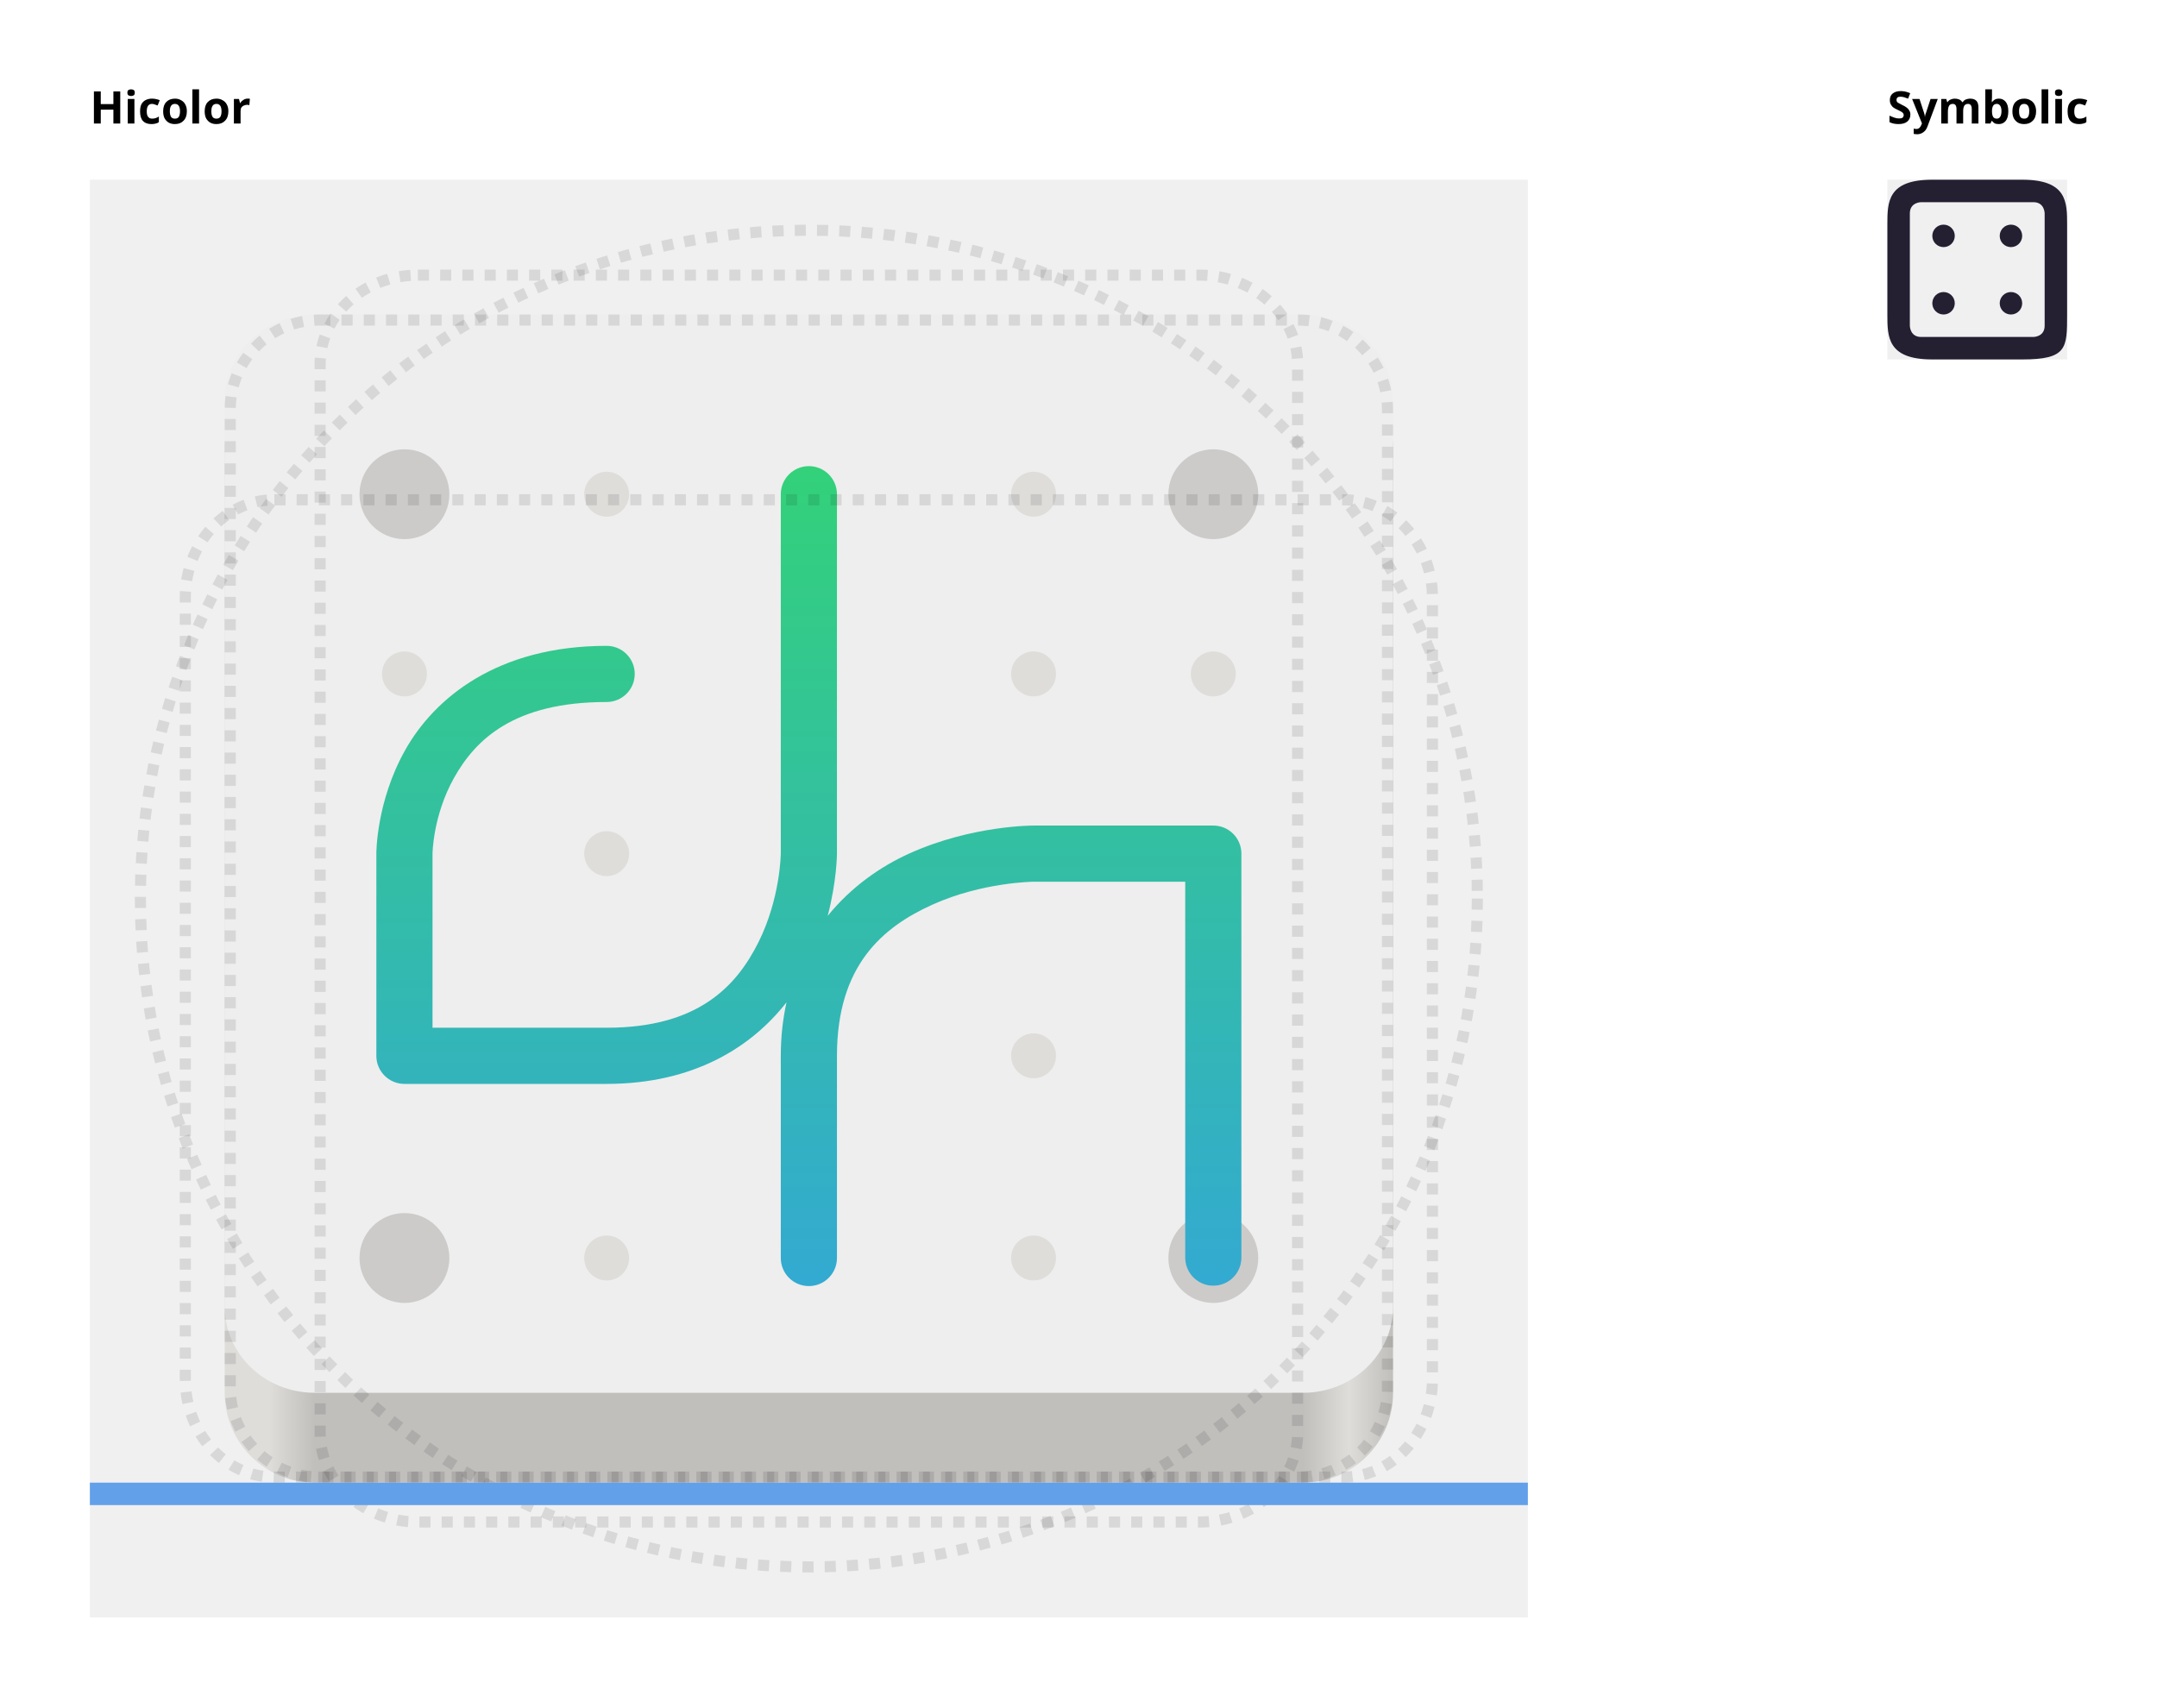
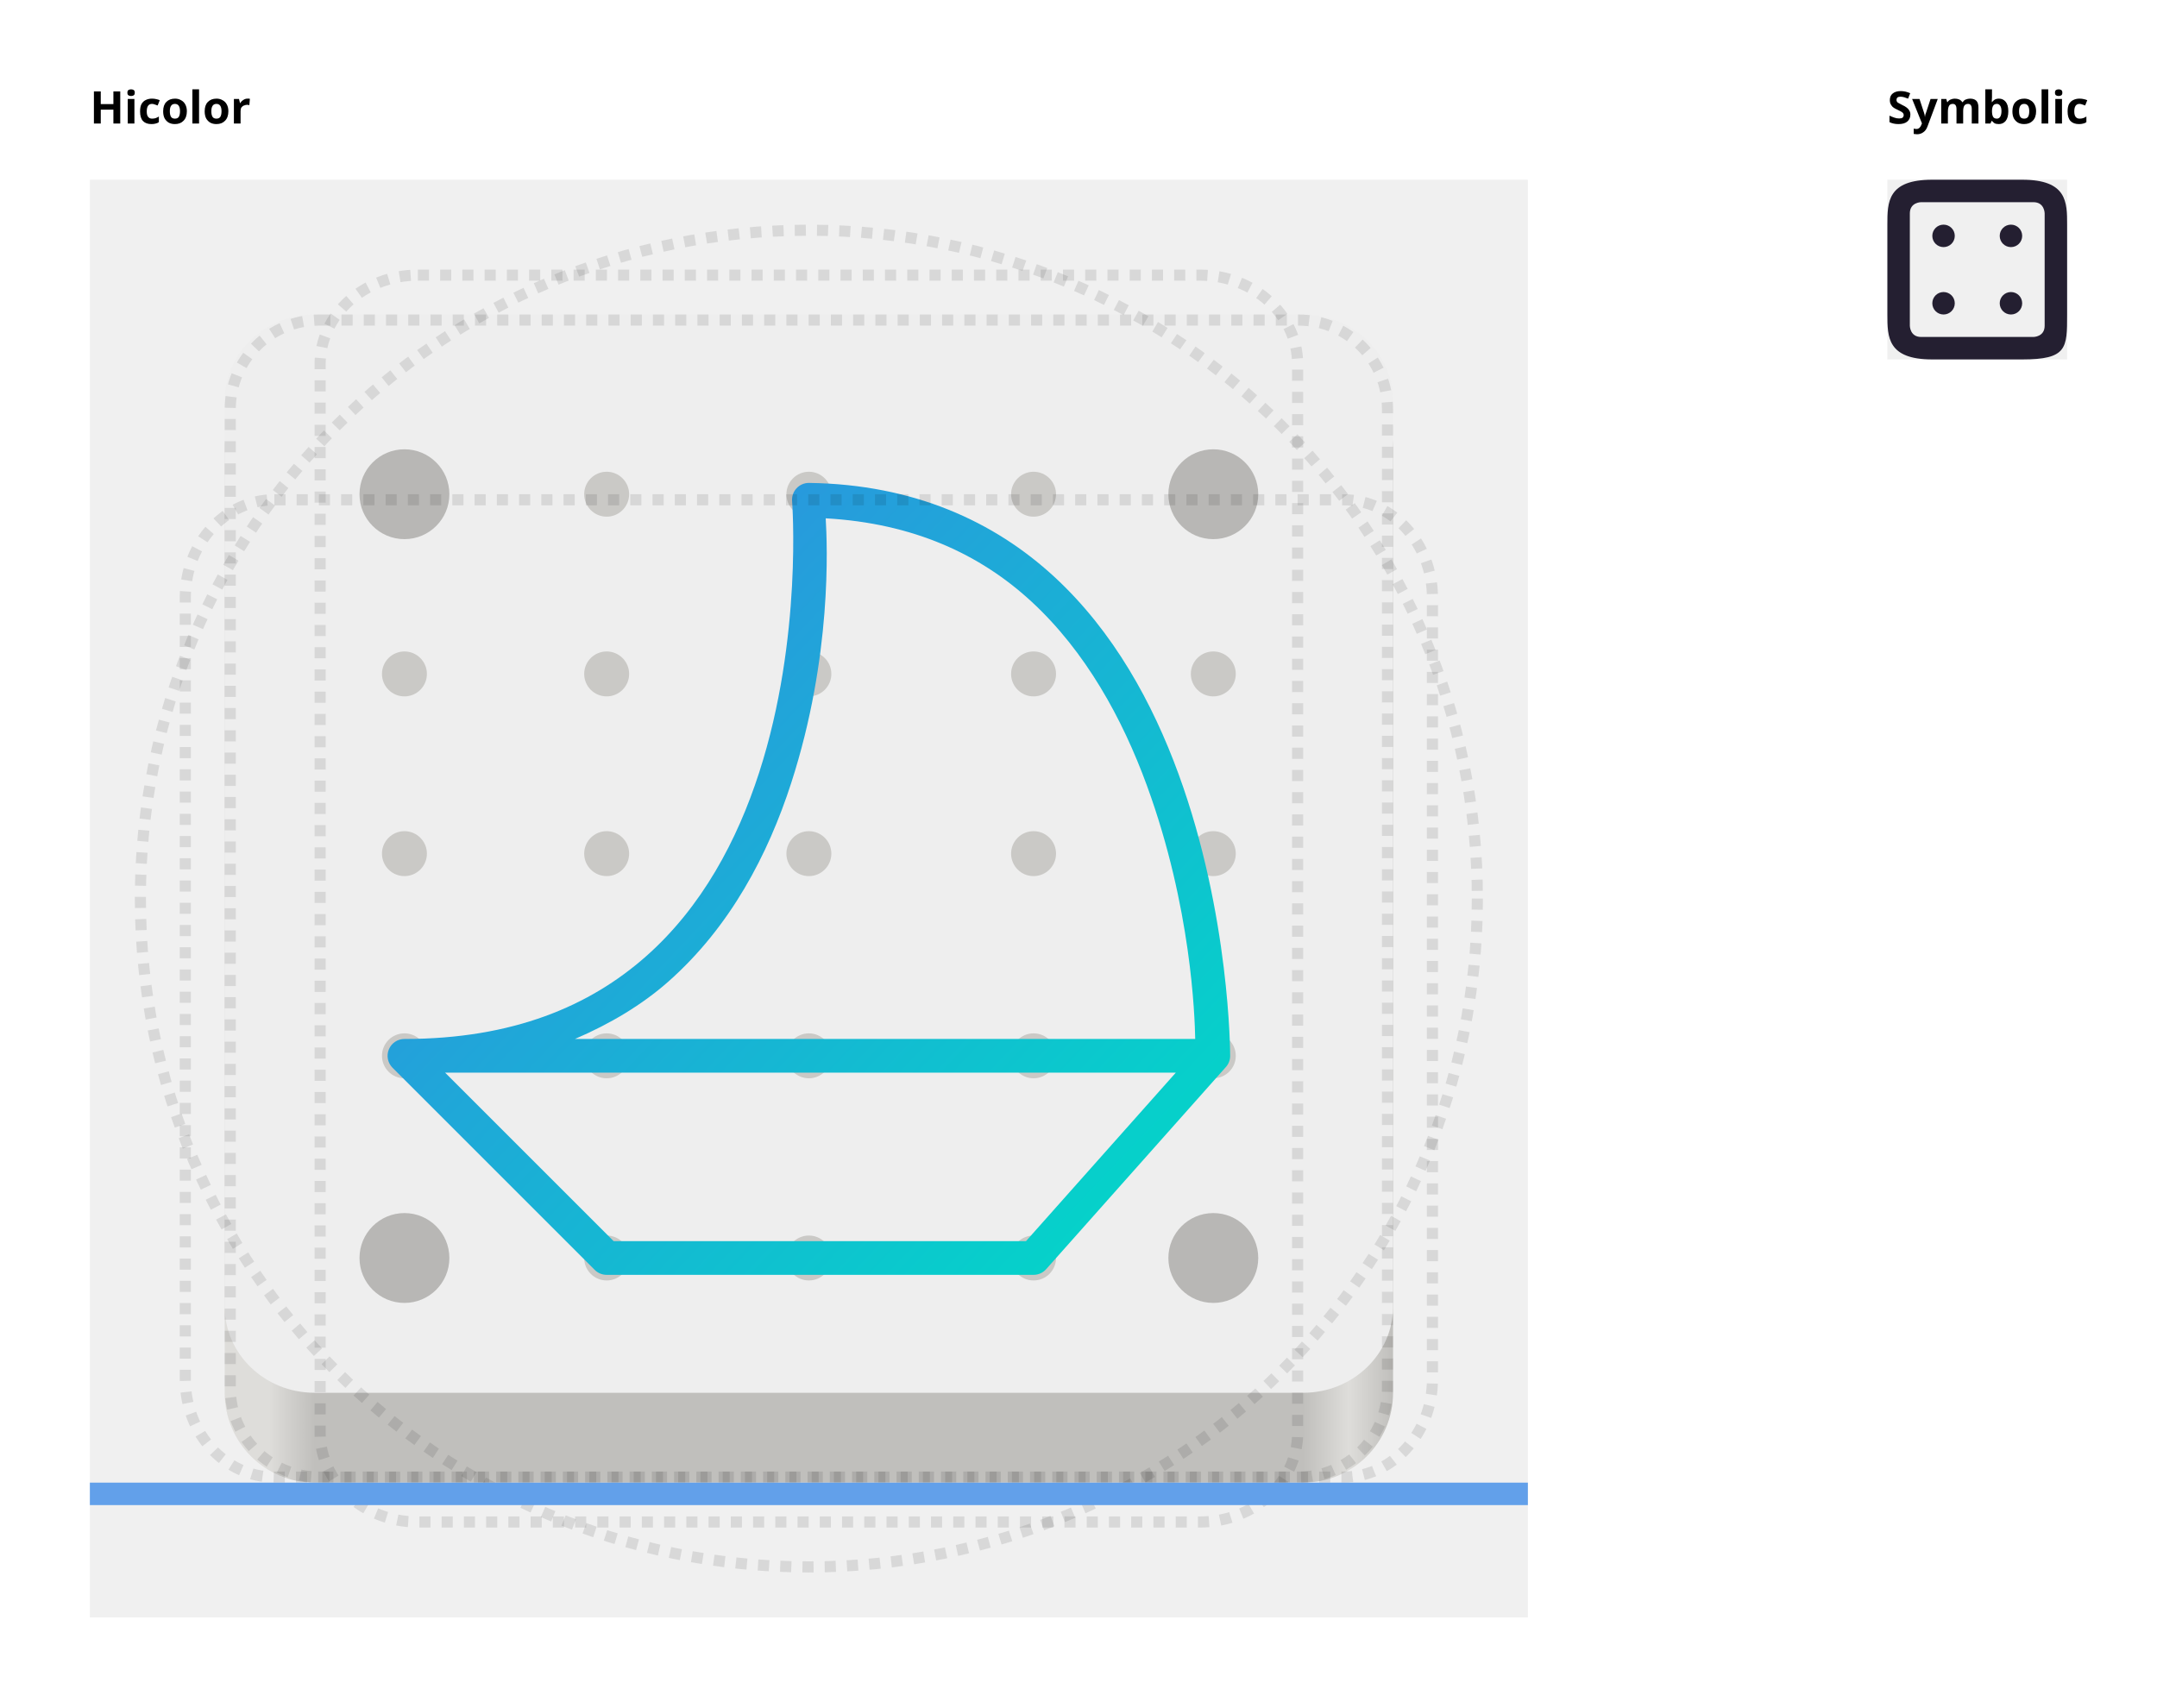
<svg xmlns="http://www.w3.org/2000/svg" xmlns:xlink="http://www.w3.org/1999/xlink" width="192" height="152" id="svg11300" version="1.0" style="display:inline;enable-background:new" viewBox="0 0 192 152">
  <defs id="defs3">
+     <linearGradient id="linearGradient1140">
+       <stop id="stop1136" offset="0" style="stop-color:#3584e4;stop-opacity:1" />
+       <stop id="stop1138" offset="1" style="stop-color:#00dac7;stop-opacity:1" />
+     </linearGradient>
+     <linearGradient id="2955" x2="1" gradientUnits="userSpaceOnUse" gradientTransform="matrix(0,6,-12,0,-64,209.9969)">
+       <stop stop-color="#C01C27" id="stop1104" style="stop-color:#00dac7;stop-opacity:1" />
+       <stop offset="1" stop-color="#E01B24" id="stop1106" style="stop-color:#a5d133;stop-opacity:1" />
+     </linearGradient>
    <linearGradient xlink:href="#linearGradient1073" id="linearGradient1064" gradientUnits="userSpaceOnUse" gradientTransform="matrix(0.2321429,0,0,0.3289474,-8.56656,435.827)" x1="88.596" y1="-449.394" x2="536.596" y2="-449.394" />
    <linearGradient id="linearGradient1073">
      <stop style="stop-color:#deddda;stop-opacity:1" offset="0" id="stop1060" />
      <stop id="stop1062" offset="0.038" style="stop-color:#deddda;stop-opacity:1" />
      <stop style="stop-color:#c0bfbc;stop-opacity:1" offset="0.077" id="stop1064" />
      <stop id="stop1067" offset="0.923" style="stop-color:#c0bfbc;stop-opacity:1" />
      <stop style="stop-color:#deddda;stop-opacity:1" offset="0.962" id="stop1069" />
      <stop style="stop-color:#c0bfbc;stop-opacity:1" offset="1" id="stop1071" />
    </linearGradient>
    <linearGradient y2="236" x2="96" y1="236" x1="32" gradientTransform="translate(604.8168,170.5864)" gradientUnits="userSpaceOnUse" id="linearGradient1099" xlink:href="#linearGradient1036" />
    <linearGradient id="linearGradient1036">
      <stop id="stop1032" offset="0" style="stop-color:#d5d3cf;stop-opacity:1;" />
      <stop id="stop1034" offset="1" style="stop-color:#f6f5f4;stop-opacity:1" />
    </linearGradient>
    <radialGradient r="32" fy="-76" fx="-244" cy="-76" cx="-244" gradientTransform="matrix(0.8833333,0,0,0.8833333,-460.3502,463.1197)" gradientUnits="userSpaceOnUse" id="radialGradient1103" xlink:href="#linearGradient1069" />
    <linearGradient id="linearGradient1069">
      <stop id="stop1065" offset="0" style="stop-color:#d5d3cf;stop-opacity:1" />
      <stop id="stop1067-1" offset="1" style="stop-color:#949390;stop-opacity:1" />
    </linearGradient>
    <linearGradient gradientUnits="userSpaceOnUse" y2="232" x2="64" y1="262.5" x1="64" id="linearGradient1027" xlink:href="#linearGradient1025" gradientTransform="translate(-470.5864,432.8168)" />
    <linearGradient id="linearGradient1025">
      <stop id="stop1021" offset="0" style="stop-color:#9a9996;stop-opacity:1" />
      <stop id="stop1023" offset="1" style="stop-color:#77767b;stop-opacity:1" />
    </linearGradient>
    <clipPath clipPathUnits="userSpaceOnUse" id="clipPath1609-7">
      <path id="path1611-5" d="m 252,116 28,-28 v -8 h -36 v 36 z" style="fill:#e74747;stroke:none;stroke-width:0.25px;stroke-linecap:butt;stroke-linejoin:miter;stroke-opacity:1" />
    </clipPath>
    <linearGradient id="linearGradient1697">
      <stop id="stop1685" offset="0" style="stop-color:#deddda;stop-opacity:1" />
      <stop style="stop-color:#eeeeec;stop-opacity:1" offset="0.045" id="stop1687" />
      <stop id="stop1689" offset="0.091" style="stop-color:#deddda;stop-opacity:1" />
      <stop style="stop-color:#deddda;stop-opacity:1" offset="0.909" id="stop1691" />
      <stop id="stop1693" offset="0.955" style="stop-color:#eeeeec;stop-opacity:1" />
      <stop id="stop1695" offset="1" style="stop-color:#c0bfbc;stop-opacity:1" />
    </linearGradient>
    <clipPath clipPathUnits="userSpaceOnUse" id="clipPath1289">
      <path style="display:inline;opacity:1;vector-effect:none;fill:none;fill-opacity:1;stroke:#000000;stroke-width:4;stroke-linecap:round;stroke-linejoin:round;stroke-miterlimit:4;stroke-dasharray:none;stroke-dashoffset:0;stroke-opacity:1;marker:none;marker-start:none;marker-mid:none;marker-end:none;paint-order:normal;enable-background:new" d="m 64,-148 h 64 l 64,-64 64,64 h 192 c 17.728,0 32,14.272 32,32 v 288 c 0,17.728 -14.272,32 -32,32 H 256 l -64,-64 -64,64 H 64 C 46.272,204 32,189.728 32,172 v -288 c 0,-17.728 14.409,-34.199 32,-32 z" id="path1291" />
    </clipPath>
-     <linearGradient id="paint3_linear-2-6-5" x2="1" gradientUnits="userSpaceOnUse" gradientTransform="matrix(0,6,-12,0,-64,209.9969)">
-       <stop stop-color="#C01C27" id="stop91-0-7-4" style="stop-color:#33d17a;stop-opacity:1" />
-       <stop offset="1" stop-color="#E01B24" id="stop93-2-5-7" style="stop-color:#33aad1;stop-opacity:1" />
+     <linearGradient id="2955-3" x2="1" gradientUnits="userSpaceOnUse" gradientTransform="matrix(0,6,-12,0,-64,209.9969)">
+       <stop stop-color="#C01C27" id="stop91-0-7-4" style="stop-color:#00dac7;stop-opacity:1" />
+       <stop offset="1" stop-color="#E01B24" id="stop93-2-5-7" style="stop-color:#a5d133;stop-opacity:1" />
    </linearGradient>
    <clipPath clipPathUnits="userSpaceOnUse" id="clipPath1609">
      <path id="path1611" d="m 252,116 28,-28 v -8 h -36 v 36 z" style="fill:#e74747;stroke:none;stroke-width:0.25px;stroke-linecap:butt;stroke-linejoin:miter;stroke-opacity:1" />
    </clipPath>
-     <linearGradient xlink:href="#paint3_linear-2-6-5" id="linearGradient1019" x1="64" y1="198" x2="64" y2="270" gradientUnits="userSpaceOnUse" gradientTransform="translate(8,-156)" />
+     <linearGradient xlink:href="#linearGradient1140" id="linearGradient1161" x1="36" y1="44" x2="108" y2="112" gradientUnits="userSpaceOnUse" />
  </defs>
  <g id="layer1" style="display:inline" transform="translate(8,-156)">
    <g id="layer4" style="display:inline">
      <rect y="172" x="9.2651362e-08" height="128" width="128" id="hicolor" style="display:inline;overflow:visible;visibility:visible;fill:#f0f0f0;fill-opacity:0;fill-rule:nonzero;stroke:none;stroke-width:0.5;marker:none;enable-background:accumulate" />
      <rect style="display:inline;overflow:visible;visibility:visible;fill:#f0f0f0;fill-opacity:0;fill-rule:nonzero;stroke:none;stroke-width:0.5;marker:none;enable-background:accumulate" id="symbolic" width="16" height="16" x="160" y="172" />
    </g>
    <g id="layer2" style="display:inline">
      <g style="display:inline;fill:#000000;enable-background:new" transform="matrix(7.991171,0,0,8.003641,-167.7909,-4846.078)" id="g12027" />
      <rect style="display:inline;overflow:visible;visibility:visible;fill:#f0f0f0;fill-opacity:1;fill-rule:nonzero;stroke:none;stroke-width:0.5;marker:none;enable-background:accumulate" id="128" width="128" height="128" x="9.2651362e-08" y="172" />
      <g id="g883" style="fill:none;fill-opacity:0.251;stroke:#a579b3;stroke-opacity:1" transform="translate(-24,24)" />
      <g id="g900" style="fill:none;fill-opacity:0.251;stroke:#a579b3;stroke-opacity:1" transform="translate(-24,24)" />
      <rect y="172" x="160" height="16" width="16" id="16" style="display:inline;overflow:visible;visibility:visible;fill:#f0f0f0;fill-opacity:1;fill-rule:nonzero;stroke:none;stroke-width:0.5;marker:none;enable-background:accumulate" />
      <text xml:space="preserve" style="font-style:normal;font-variant:normal;font-weight:bold;font-stretch:normal;font-size:4px;line-height:125%;font-family:Cantarell;-inkscape-font-specification:'Cantarell, Bold';text-align:start;writing-mode:lr-tb;text-anchor:start;display:inline;fill:#000000;fill-opacity:1;stroke:none;stroke-width:0.333;enable-background:new" x="0" y="167" id="text863">
        <tspan style="font-size:4px;stroke-width:0.333" id="tspan861" x="0" y="167">Hicolor</tspan>
      </text>
      <text id="text867" y="167" x="160" style="font-style:normal;font-variant:normal;font-weight:bold;font-stretch:normal;font-size:4px;line-height:125%;font-family:Cantarell;-inkscape-font-specification:'Cantarell, Bold';text-align:start;writing-mode:lr-tb;text-anchor:start;display:inline;fill:#000000;fill-opacity:1;stroke:none;stroke-width:0.333;enable-background:new" xml:space="preserve">
        <tspan y="167" x="160" id="tspan865" style="font-size:4px;stroke-width:0.333">Symbolic</tspan>
      </text>
    </g>
    <g id="layer9" style="display:inline">
      <circle style="display:inline;fill:#deddda;fill-opacity:1;stroke:none;stroke-width:1;stroke-linecap:round;stroke-linejoin:round;enable-background:new" id="path1288-2-0-3" cx="46" cy="232" r="2" />
      <rect style="display:inline;vector-effect:none;fill:url(#linearGradient1064);fill-opacity:1;stroke:none;stroke-width:0.25;stroke-linecap:butt;stroke-linejoin:miter;stroke-miterlimit:4;stroke-dasharray:none;stroke-dashoffset:0;stroke-opacity:1;marker:none;marker-start:none;marker-mid:none;marker-end:none;paint-order:normal;enable-background:new" id="rect1048" width="104" height="100" x="12" y="188" rx="8" ry="8" />
      <rect ry="7.68" rx="8" y="184" x="12" height="96" width="104" id="rect929-36-9" style="display:inline;vector-effect:none;fill:#eeeeee;fill-opacity:1;stroke:none;stroke-width:0.245;stroke-linecap:butt;stroke-linejoin:miter;stroke-miterlimit:4;stroke-dasharray:none;stroke-dashoffset:0;stroke-opacity:1;marker:none;marker-start:none;marker-mid:none;marker-end:none;paint-order:normal;enable-background:new" />
-       <circle style="fill:#cccbc9;fill-opacity:1;stroke:none;stroke-width:2;stroke-linecap:round;stroke-linejoin:round" id="path1288" cx="28" cy="200" r="4" />
-       <circle style="display:inline;fill:#cccbc9;fill-opacity:1;stroke:none;stroke-width:2;stroke-linecap:round;stroke-linejoin:round;enable-background:new" id="path1288-6" cx="100" cy="200" r="4" />
-       <circle style="display:inline;fill:#cccbc9;fill-opacity:1;stroke:none;stroke-width:2;stroke-linecap:round;stroke-linejoin:round;enable-background:new" id="path1288-62" cx="100" cy="268" r="4" />
-       <circle style="display:inline;fill:#cccbc9;fill-opacity:1;stroke:none;stroke-width:2;stroke-linecap:round;stroke-linejoin:round;enable-background:new" id="path1288-1" cx="28" cy="268" r="4" />
-       <circle style="display:inline;fill:#deddda;fill-opacity:1;stroke:none;stroke-width:1;stroke-linecap:round;stroke-linejoin:round;enable-background:new" id="path1288-2" cx="28" cy="250" r="2" />
-       <circle style="display:inline;fill:#deddda;fill-opacity:1;stroke:none;stroke-width:1;stroke-linecap:round;stroke-linejoin:round;enable-background:new" id="path1288-2-7" cx="46" cy="250" r="2" />
-       <circle style="display:inline;fill:#deddda;fill-opacity:1;stroke:none;stroke-width:1;stroke-linecap:round;stroke-linejoin:round;enable-background:new" id="path1288-2-0" cx="28" cy="232" r="2" />
-       <circle style="display:inline;fill:#deddda;fill-opacity:1;stroke:none;stroke-width:1;stroke-linecap:round;stroke-linejoin:round;enable-background:new" id="path1288-2-9" cx="64" cy="250" r="2" />
-       <circle style="display:inline;fill:#deddda;fill-opacity:1;stroke:none;stroke-width:1;stroke-linecap:round;stroke-linejoin:round;enable-background:new" id="path1288-2-3" cx="46" cy="268" r="2" />
-       <circle style="display:inline;fill:#deddda;fill-opacity:1;stroke:none;stroke-width:1;stroke-linecap:round;stroke-linejoin:round;enable-background:new" id="path1288-2-6" cx="84" cy="268" r="2" />
-       <circle style="display:inline;fill:#deddda;fill-opacity:1;stroke:none;stroke-width:1;stroke-linecap:round;stroke-linejoin:round;enable-background:new" id="path1288-2-06" cx="84" cy="250" r="2" />
-       <circle style="display:inline;fill:#deddda;fill-opacity:1;stroke:none;stroke-width:1;stroke-linecap:round;stroke-linejoin:round;enable-background:new" id="path1288-2-2" cx="100" cy="250" r="2" />
-       <circle style="display:inline;fill:#deddda;fill-opacity:1;stroke:none;stroke-width:1;stroke-linecap:round;stroke-linejoin:round;enable-background:new" id="path1288-2-61" cx="84" cy="232" r="2" />
-       <circle style="display:inline;fill:#deddda;fill-opacity:1;stroke:none;stroke-width:1;stroke-linecap:round;stroke-linejoin:round;enable-background:new" id="path1288-2-8" cx="84" cy="216" r="2" />
-       <circle style="display:inline;fill:#deddda;fill-opacity:1;stroke:none;stroke-width:1;stroke-linecap:round;stroke-linejoin:round;enable-background:new" id="path1288-2-79" cx="64" cy="216" r="2" />
-       <circle style="display:inline;fill:#deddda;fill-opacity:1;stroke:none;stroke-width:1;stroke-linecap:round;stroke-linejoin:round;enable-background:new" id="path1288-2-20" cx="46" cy="216" r="2" />
-       <circle style="display:inline;fill:#deddda;fill-opacity:1;stroke:none;stroke-width:1;stroke-linecap:round;stroke-linejoin:round;enable-background:new" id="path1288-2-23" cx="28" cy="216" r="2" />
-       <circle style="display:inline;fill:#deddda;fill-opacity:1;stroke:none;stroke-width:1;stroke-linecap:round;stroke-linejoin:round;enable-background:new" id="path1288-2-75" cx="46" cy="200" r="2" />
-       <circle style="display:inline;fill:#deddda;fill-opacity:1;stroke:none;stroke-width:1;stroke-linecap:round;stroke-linejoin:round;enable-background:new" id="path1288-2-92" cx="84" cy="200" r="2" />
-       <circle style="display:inline;fill:#deddda;fill-opacity:1;stroke:none;stroke-width:1;stroke-linecap:round;stroke-linejoin:round;enable-background:new" id="path1288-2-28" cx="100" cy="216" r="2" />
+       <circle style="fill:#b8b7b5;fill-opacity:1;stroke:none;stroke-width:2;stroke-linecap:round;stroke-linejoin:round" id="path1288" cx="28" cy="200" r="4" />
+       <circle style="display:inline;fill:#b8b7b5;fill-opacity:1;stroke:none;stroke-width:2;stroke-linecap:round;stroke-linejoin:round;enable-background:new" id="path1288-6" cx="100" cy="200" r="4" />
+       <circle style="display:inline;fill:#b8b7b5;fill-opacity:1;stroke:none;stroke-width:2;stroke-linecap:round;stroke-linejoin:round;enable-background:new" id="path1288-62" cx="100" cy="268" r="4" />
+       <circle style="display:inline;fill:#b8b7b5;fill-opacity:1;stroke:none;stroke-width:2;stroke-linecap:round;stroke-linejoin:round;enable-background:new" id="path1288-1" cx="28" cy="268" r="4" />
+       <circle style="display:inline;fill:#cac9c6;fill-opacity:1;stroke:none;stroke-width:1;stroke-linecap:round;stroke-linejoin:round;enable-background:new" id="path1288-2" cx="28" cy="250" r="2" />
+       <circle style="display:inline;fill:#cac9c6;fill-opacity:1;stroke:none;stroke-width:1;stroke-linecap:round;stroke-linejoin:round;enable-background:new" id="path1288-2-7" cx="46" cy="250" r="2" />
+       <circle style="display:inline;fill:#cac9c6;fill-opacity:1;stroke:none;stroke-width:1;stroke-linecap:round;stroke-linejoin:round;enable-background:new" id="path1288-2-0" cx="28" cy="232" r="2" />
+       <circle style="display:inline;fill:#cac9c6;fill-opacity:1;stroke:none;stroke-width:1;stroke-linecap:round;stroke-linejoin:round;enable-background:new" id="path1288-2-9" cx="64" cy="250" r="2" />
+       <circle style="display:inline;fill:#cac9c6;fill-opacity:1;stroke:none;stroke-width:1;stroke-linecap:round;stroke-linejoin:round;enable-background:new" id="path1288-2-3" cx="46" cy="268" r="2" />
+       <circle style="display:inline;fill:#cac9c6;fill-opacity:1;stroke:none;stroke-width:1;stroke-linecap:round;stroke-linejoin:round;enable-background:new" id="path1288-2-6" cx="84" cy="268" r="2" />
+       <circle style="display:inline;fill:#cac9c6;fill-opacity:1;stroke:none;stroke-width:1;stroke-linecap:round;stroke-linejoin:round;enable-background:new" id="path1288-2-06" cx="84" cy="250" r="2" />
+       <circle style="display:inline;fill:#cac9c6;fill-opacity:1;stroke:none;stroke-width:1;stroke-linecap:round;stroke-linejoin:round;enable-background:new" id="path1288-2-2" cx="100" cy="250" r="2" />
+       <circle style="display:inline;fill:#cac9c6;fill-opacity:1;stroke:none;stroke-width:1;stroke-linecap:round;stroke-linejoin:round;enable-background:new" id="path1288-2-61" cx="84" cy="232" r="2" />
+       <circle style="display:inline;fill:#cac9c6;fill-opacity:1;stroke:none;stroke-width:1;stroke-linecap:round;stroke-linejoin:round;enable-background:new" id="path1288-2-8" cx="84" cy="216" r="2" />
+       <circle style="display:inline;fill:#cac9c6;fill-opacity:1;stroke:none;stroke-width:1;stroke-linecap:round;stroke-linejoin:round;enable-background:new" id="path1288-2-79" cx="64" cy="216" r="2" />
+       <circle style="display:inline;fill:#cac9c6;fill-opacity:1;stroke:none;stroke-width:1;stroke-linecap:round;stroke-linejoin:round;enable-background:new" id="path1288-2-20" cx="46" cy="216" r="2" />
+       <circle style="display:inline;fill:#cac9c6;fill-opacity:1;stroke:none;stroke-width:1;stroke-linecap:round;stroke-linejoin:round;enable-background:new" id="path1288-2-23" cx="28" cy="216" r="2" />
+       <circle style="display:inline;fill:#cac9c6;fill-opacity:1;stroke:none;stroke-width:1;stroke-linecap:round;stroke-linejoin:round;enable-background:new" id="path1288-2-75" cx="46" cy="200" r="2" />
+       <circle style="display:inline;fill:#cac9c6;fill-opacity:1;stroke:none;stroke-width:1;stroke-linecap:round;stroke-linejoin:round;enable-background:new" id="path1288-2-92" cx="84" cy="200" r="2" />
+       <circle style="display:inline;fill:#cac9c6;fill-opacity:1;stroke:none;stroke-width:1;stroke-linecap:round;stroke-linejoin:round;enable-background:new" id="path1288-2-28" cx="100" cy="216" r="2" />
      <path id="rect1528" style="fill:#241f31;fill-opacity:1;stroke:none;stroke-width:2;stroke-linecap:round;stroke-linejoin:round" d="m 172,16 c -4,0 -4,2 -4,4 v 8 c 0,2 0,4 4,4 h 8 c 4,0 4,-1 4,-4 v -8 c 0,-2 0,-4 -4,-4 z m -1,2 h 10 c 1,0 1,1 1,1 v 10 c 0,1 -1,1 -1,1 h -10 c -1,0 -1,-1 -1,-1 V 19 c 0,-1 1,-1 1,-1 z" transform="translate(-8,156)" />
      <circle style="fill:#241f31;fill-opacity:1;stroke:none;stroke-width:2;stroke-linecap:round;stroke-linejoin:round" id="path1533" cx="165" cy="177" r="1" />
      <circle style="fill:#241f31;fill-opacity:1;stroke:none;stroke-width:2;stroke-linecap:round;stroke-linejoin:round" id="path1535" cx="171" cy="177" r="1" />
      <circle style="fill:#241f31;fill-opacity:1;stroke:none;stroke-width:2;stroke-linecap:round;stroke-linejoin:round" id="path1537" cx="165" cy="183" r="1" />
      <circle style="fill:#241f31;fill-opacity:1;stroke:none;stroke-width:2;stroke-linecap:round;stroke-linejoin:round" id="path1539" cx="171" cy="183" r="1" />
-       <circle style="display:inline;fill:#deddda;fill-opacity:1;stroke:none;stroke-width:1;stroke-linecap:round;stroke-linejoin:round;enable-background:new" id="path1288-2-0-6" cx="100" cy="232" r="2" />
-       <circle style="display:inline;fill:#deddda;fill-opacity:1;stroke:none;stroke-width:1;stroke-linecap:round;stroke-linejoin:round;enable-background:new" id="path1288-2-0-7" cx="46" cy="232" r="2" />
-       <circle style="display:inline;fill:#deddda;fill-opacity:1;stroke:none;stroke-width:1;stroke-linecap:round;stroke-linejoin:round;enable-background:new" id="path1288-2-0-5" cx="64" cy="232" r="2" />
-       <circle style="display:inline;fill:#deddda;fill-opacity:1;stroke:none;stroke-width:1;stroke-linecap:round;stroke-linejoin:round;enable-background:new" id="path1288-2-0-35" cx="64" cy="200" r="2" />
-       <circle style="display:inline;fill:#deddda;fill-opacity:1;stroke:none;stroke-width:1;stroke-linecap:round;stroke-linejoin:round;enable-background:new" id="path1288-2-0-62" cx="64" cy="268" r="2" />
-       <path id="path184" style="color:#000000;font-style:normal;font-variant:normal;font-weight:normal;font-stretch:normal;font-size:medium;line-height:normal;font-family:sans-serif;font-variant-ligatures:normal;font-variant-position:normal;font-variant-caps:normal;font-variant-numeric:normal;font-variant-alternates:normal;font-variant-east-asian:normal;font-feature-settings:normal;font-variation-settings:normal;text-indent:0;text-align:start;text-decoration:none;text-decoration-line:none;text-decoration-style:solid;text-decoration-color:#000000;letter-spacing:normal;word-spacing:normal;text-transform:none;writing-mode:lr-tb;direction:ltr;text-orientation:mixed;dominant-baseline:auto;baseline-shift:baseline;text-anchor:start;white-space:normal;shape-padding:0;shape-margin:0;inline-size:0;clip-rule:nonzero;display:inline;overflow:visible;visibility:visible;isolation:auto;mix-blend-mode:normal;color-interpolation:sRGB;color-interpolation-filters:linearRGB;solid-color:#000000;solid-opacity:1;vector-effect:none;fill:url(#linearGradient1019);fill-opacity:1;fill-rule:nonzero;stroke:none;stroke-linecap:round;stroke-linejoin:round;stroke-miterlimit:4;stroke-dasharray:none;stroke-dashoffset:0;stroke-opacity:1;color-rendering:auto;image-rendering:auto;shape-rendering:auto;text-rendering:auto;enable-background:accumulate;stop-color:#000000;stop-opacity:1;opacity:1" d="M 72 41.5 A 2.5 2.5 0 0 0 69.5 44 L 69.5 76 C 69.5 76 69.466 79.979 67.514 83.883 C 65.562 87.787 62.167 91.5 54 91.5 L 38.5 91.5 L 38.5 76 C 38.5 76 38.529 72.606 40.43 69.227 C 42.331 65.847 45.741 62.5 54 62.5 A 2.5 2.5 0 0 0 56.5 60 A 2.5 2.5 0 0 0 54 57.5 C 44.259 57.5 38.669 62.153 36.07 66.773 C 33.471 71.394 33.5 76 33.5 76 L 33.5 94 A 2.5 2.5 0 0 0 36 96.5 L 54 96.5 C 61.812 96.5 66.948 93.161 70.01 89.234 C 69.688 90.7 69.5 92.281 69.5 94 L 69.5 112 A 2.5 2.5 0 0 0 72 114.5 A 2.5 2.5 0 0 0 74.5 112 L 74.5 94 C 74.5 85.926 78.594 82.523 83.025 80.529 C 87.457 78.535 92 78.5 92 78.5 L 105.5 78.5 L 105.5 112 A 2.5 2.5 0 0 0 105.506 112.133 A 2.5 2.5 0 0 0 105.537 112.396 A 2.5 2.5 0 0 0 105.598 112.656 A 2.5 2.5 0 0 0 105.684 112.906 A 2.5 2.5 0 0 0 105.797 113.146 A 2.5 2.5 0 0 0 105.936 113.375 A 2.5 2.5 0 0 0 106.014 113.482 A 2.5 2.5 0 0 0 106.279 113.779 A 2.5 2.5 0 0 0 106.379 113.867 A 2.5 2.5 0 0 0 106.482 113.951 A 2.5 2.5 0 0 0 107.057 114.281 A 2.5 2.5 0 0 0 107.438 114.4 A 2.5 2.5 0 0 0 107.566 114.428 A 2.5 2.5 0 0 0 107.699 114.447 A 2.5 2.5 0 0 0 108.361 114.439 A 2.5 2.5 0 0 0 108.492 114.416 A 2.5 2.5 0 0 0 108.875 114.307 A 2.5 2.5 0 0 0 108.998 114.256 A 2.5 2.5 0 0 0 109.119 114.201 A 2.5 2.5 0 0 0 109.236 114.137 A 2.5 2.5 0 0 0 109.566 113.914 A 2.5 2.5 0 0 0 109.668 113.828 A 2.5 2.5 0 0 0 109.941 113.539 A 2.5 2.5 0 0 0 110.168 113.211 A 2.5 2.5 0 0 0 110.287 112.973 A 2.5 2.5 0 0 0 110.338 112.85 A 2.5 2.5 0 0 0 110.449 112.467 A 2.5 2.5 0 0 0 110.488 112.205 A 2.5 2.5 0 0 0 110.498 112.072 A 2.5 2.5 0 0 0 110.5 112 L 110.5 76 A 2.5 2.5 0 0 0 108 73.5 L 92 73.5 C 92 73.5 86.543 73.465 80.975 75.971 C 78.407 77.126 75.775 78.948 73.676 81.539 C 74.496 78.396 74.5 76 74.5 76 L 74.5 44 A 2.5 2.5 0 0 0 72 41.5 z " transform="translate(-8,156)" />
+       <circle style="display:inline;fill:#cac9c6;fill-opacity:1;stroke:none;stroke-width:1;stroke-linecap:round;stroke-linejoin:round;enable-background:new" id="path1288-2-0-6" cx="100" cy="232" r="2" />
+       <circle style="display:inline;fill:#cac9c6;fill-opacity:1;stroke:none;stroke-width:1;stroke-linecap:round;stroke-linejoin:round;enable-background:new" id="path1288-2-0-7" cx="46" cy="232" r="2" />
+       <circle style="display:inline;fill:#cac9c6;fill-opacity:1;stroke:none;stroke-width:1;stroke-linecap:round;stroke-linejoin:round;enable-background:new" id="path1288-2-0-5" cx="64" cy="232" r="2" />
+       <circle style="display:inline;fill:#cac9c6;fill-opacity:1;stroke:none;stroke-width:1;stroke-linecap:round;stroke-linejoin:round;enable-background:new" id="path1288-2-0-35" cx="64" cy="200" r="2" />
+       <circle style="display:inline;fill:#cac9c6;fill-opacity:1;stroke:none;stroke-width:1;stroke-linecap:round;stroke-linejoin:round;enable-background:new" id="path1288-2-0-62" cx="64" cy="268" r="2" />
+       <path id="path1142" style="color:#000000;font-style:normal;font-variant:normal;font-weight:normal;font-stretch:normal;font-size:medium;line-height:normal;font-family:sans-serif;font-variant-ligatures:normal;font-variant-position:normal;font-variant-caps:normal;font-variant-numeric:normal;font-variant-alternates:normal;font-variant-east-asian:normal;font-feature-settings:normal;font-variation-settings:normal;text-indent:0;text-align:start;text-decoration:none;text-decoration-line:none;text-decoration-style:solid;text-decoration-color:#000000;letter-spacing:normal;word-spacing:normal;text-transform:none;writing-mode:lr-tb;direction:ltr;text-orientation:mixed;dominant-baseline:auto;baseline-shift:baseline;text-anchor:start;white-space:normal;shape-padding:0;shape-margin:0;inline-size:0;clip-rule:nonzero;display:inline;overflow:visible;visibility:visible;isolation:auto;mix-blend-mode:normal;color-interpolation:sRGB;color-interpolation-filters:linearRGB;solid-color:#000000;solid-opacity:1;vector-effect:none;fill:url(#linearGradient1161);fill-opacity:1;fill-rule:nonzero;stroke:none;stroke-linecap:round;stroke-linejoin:round;stroke-miterlimit:4;stroke-dasharray:none;stroke-dashoffset:0;stroke-opacity:1;color-rendering:auto;image-rendering:auto;shape-rendering:auto;text-rendering:auto;enable-background:accumulate;stop-color:#000000;stop-opacity:1;opacity:1" d="M 72.021 42.994 A 1.5 1.5 0 0 0 70.506 44.615 C 70.506 44.615 71.46 56.759 67.572 68.787 C 65.629 74.801 62.49 80.734 57.506 85.141 C 52.521 89.547 45.691 92.5 36 92.5 A 1.5 1.5 0 0 0 34.939 95.061 L 52.939 113.061 A 1.5 1.5 0 0 0 54 113.5 L 92 113.5 A 1.5 1.5 0 0 0 93.121 112.996 L 109.092 95.029 L 109.102 95.02 A 1.5 1.5 0 0 0 109.121 94.996 A 1.5 1.5 0 0 0 109.168 94.941 A 1.5 1.5 0 0 0 109.188 94.916 A 1.5 1.5 0 0 0 109.189 94.912 A 1.5 1.5 0 0 0 109.246 94.834 A 1.5 1.5 0 0 0 109.285 94.771 A 1.5 1.5 0 0 0 109.301 94.746 A 1.5 1.5 0 0 0 109.336 94.682 A 1.5 1.5 0 0 0 109.35 94.654 A 1.5 1.5 0 0 0 109.379 94.59 A 1.5 1.5 0 0 0 109.391 94.561 A 1.5 1.5 0 0 0 109.416 94.492 A 1.5 1.5 0 0 0 109.426 94.463 A 1.5 1.5 0 0 0 109.447 94.395 A 1.5 1.5 0 0 0 109.455 94.365 A 1.5 1.5 0 0 0 109.471 94.295 A 1.5 1.5 0 0 0 109.477 94.264 A 1.5 1.5 0 0 0 109.479 94.252 A 1.5 1.5 0 0 0 109.49 94.162 A 1.5 1.5 0 0 0 109.498 94.059 A 1.5 1.5 0 0 0 109.5 94 C 109.5 94 109.498 93.958 109.498 93.957 C 109.498 93.833 109.495 81.47 104.908 68.918 C 102.603 62.61 99.131 56.222 93.828 51.336 C 88.525 46.45 81.362 43.123 72.021 42.994 z M 73.498 46.146 C 81.346 46.589 87.277 49.378 91.797 53.543 C 96.619 57.986 99.897 63.941 102.092 69.947 C 106.044 80.763 106.346 90.447 106.389 92.5 L 51.176 92.5 C 54.33 91.143 57.153 89.458 59.494 87.389 C 65.01 82.513 68.371 76.071 70.428 69.709 C 74.079 58.412 73.637 48.519 73.498 46.146 z M 39.621 95.5 L 104.66 95.5 L 91.326 110.5 L 54.621 110.5 L 39.621 95.5 z " transform="translate(-8,156)" />
    </g>
    <g id="layer3" style="display:inline">
      <circle cx="64" cy="236" r="59.504" id="circle2892" style="display:inline;opacity:0.1;vector-effect:none;fill:none;fill-opacity:1;stroke:#000000;stroke-width:0.99;stroke-linecap:butt;stroke-linejoin:miter;stroke-miterlimit:4;stroke-dasharray:0.99, 0.99;stroke-dashoffset:0;stroke-opacity:1;marker:none;marker-start:none;marker-mid:none;marker-end:none;paint-order:normal;enable-background:new" />
      <rect ry="7.929" rx="8.701" y="180.495" x="20.495" height="111.01" width="87.01" id="rect2894" style="display:inline;opacity:0.1;vector-effect:none;fill:none;fill-opacity:1;stroke:#000000;stroke-width:0.99;stroke-linecap:butt;stroke-linejoin:miter;stroke-miterlimit:4;stroke-dasharray:0.99, 0.99;stroke-dashoffset:0;stroke-opacity:1;marker:none;marker-start:none;marker-mid:none;marker-end:none;paint-order:normal;enable-background:new" />
      <rect ry="7.924" rx="7.924" y="184.495" x="12.495" height="103.01" width="103.01" id="rect2896" style="display:inline;opacity:0.1;vector-effect:none;fill:none;fill-opacity:1;stroke:#000000;stroke-width:0.99;stroke-linecap:butt;stroke-linejoin:miter;stroke-miterlimit:4;stroke-dasharray:0.99, 0.99;stroke-dashoffset:0;stroke-opacity:1;marker:none;marker-start:none;marker-mid:none;marker-end:none;paint-order:normal;enable-background:new" />
      <rect ry="8.701" rx="7.929" y="200.495" x="8.495" height="87.01" width="111.01" id="rect2898" style="display:inline;opacity:0.1;vector-effect:none;fill:none;fill-opacity:1;stroke:#000000;stroke-width:0.99;stroke-linecap:butt;stroke-linejoin:miter;stroke-miterlimit:4;stroke-dasharray:0.99, 0.99;stroke-dashoffset:0;stroke-opacity:1;marker:none;marker-start:none;marker-mid:none;marker-end:none;paint-order:normal;enable-background:new" />
      <path id="path2900" d="M 2.6203015e-5,289 H 128" style="display:inline;fill:none;stroke:#62a0ea;stroke-width:2;stroke-linecap:butt;stroke-linejoin:miter;stroke-miterlimit:4;stroke-dasharray:none;stroke-opacity:1;enable-background:new" />
    </g>
  </g>
</svg>
